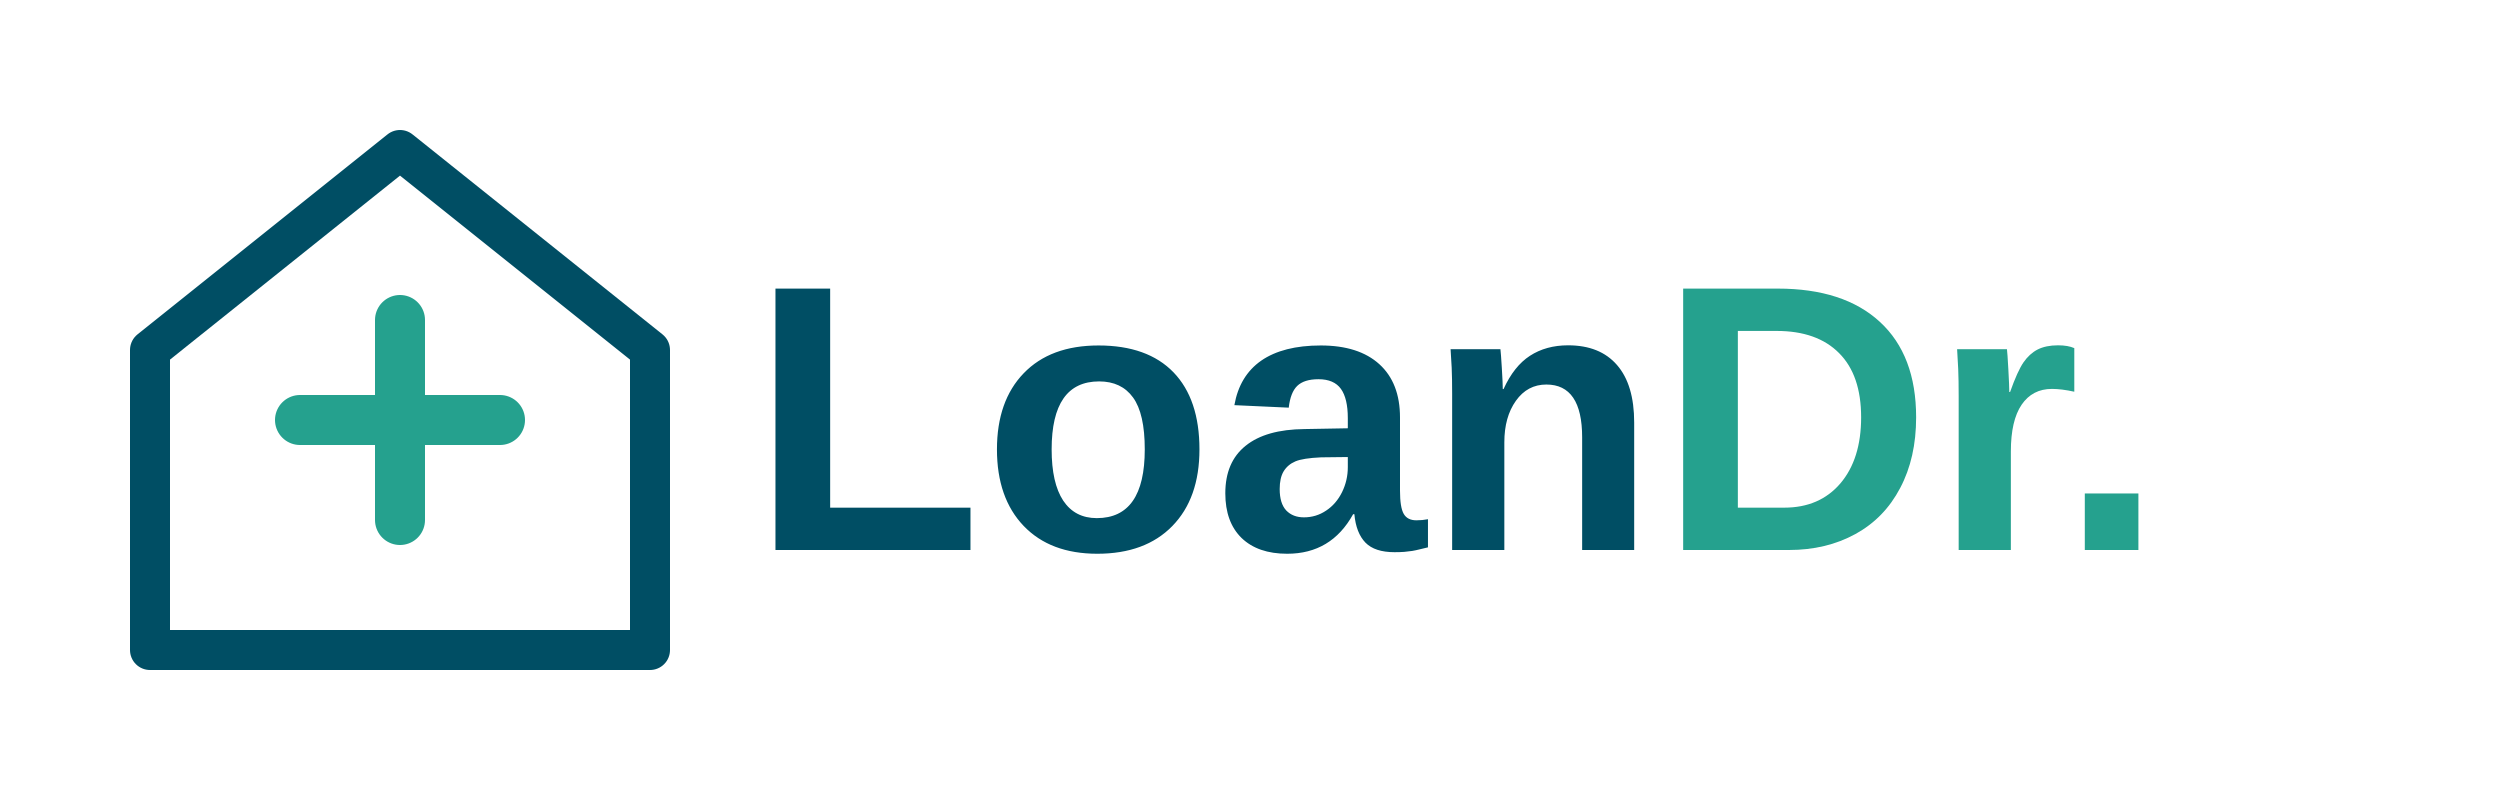
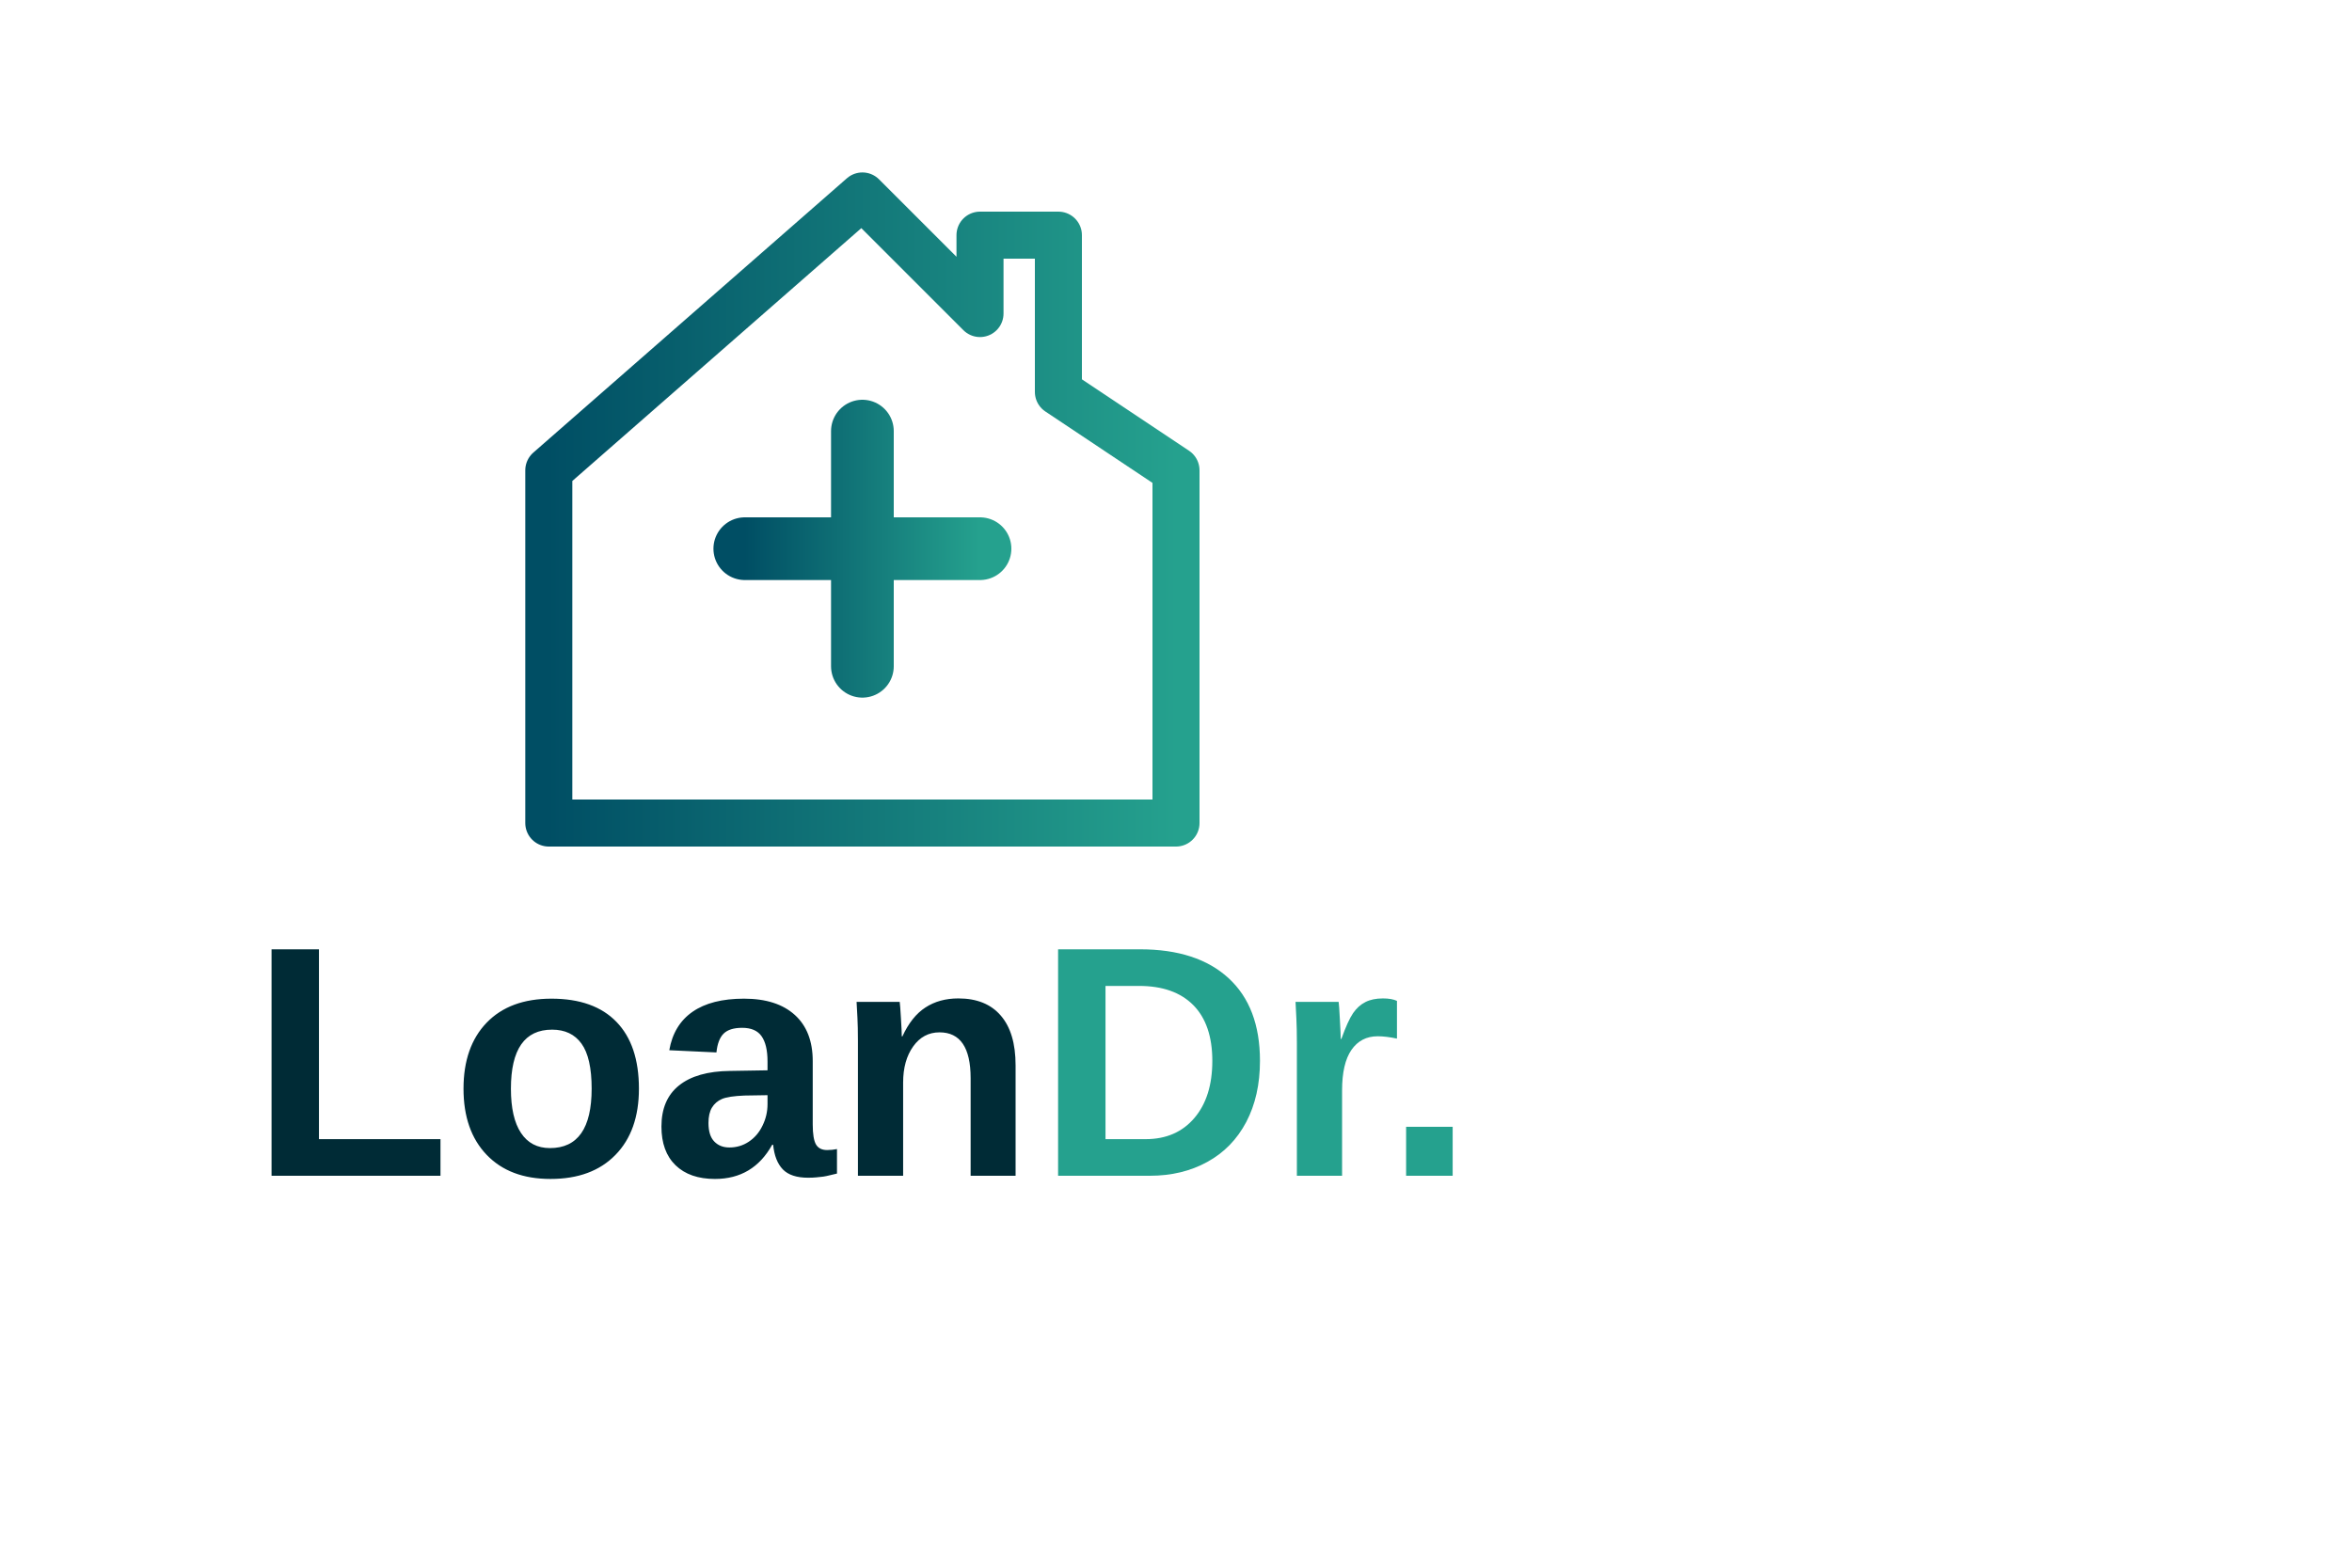
- <svg xmlns="http://www.w3.org/2000/svg" width="250" height="80" viewBox="0 0 250 80" fill="none">
-   <g transform="translate(10, 10)">
-     <path d="M30 5 L5 25 V55 H55 V25 L30 5 Z" stroke="#004e64" stroke-width="4" stroke-linejoin="round" fill="none" />
-     <path d="M30 22 V42 M20 32 H40" stroke="#25a18e" stroke-width="5" stroke-linecap="round" />
-   </g>
-   <text x="75" y="55" font-family="Segoe UI, Arial, sans-serif" font-size="38" font-weight="bold" fill="#004e64">
+ <svg xmlns="http://www.w3.org/2000/svg" width="300" height="200" viewBox="0 0 300 200">
+   <defs>
+     <linearGradient id="logoGradient" x1="0%" y1="0%" x2="100%" y2="0%">
+       <stop offset="0%" style="stop-color:#004e64;stop-opacity:1" />
+       <stop offset="100%" style="stop-color:#25a18e;stop-opacity:1" />
+     </linearGradient>
+   </defs>
+   <path d="M70 60 L110 25 L125 40 V30 H135 V50 L150 60 V105 H70 V60 Z" stroke="url(#logoGradient)" stroke-width="6" fill="none" stroke-linejoin="round" />
+   <path d="M110 55 V85 M95 70 H125" stroke="url(#logoGradient)" stroke-width="8" stroke-linecap="round" />
+   <text x="110" y="150" text-anchor="middle" font-family="Arial, sans-serif" font-size="42" font-weight="900" fill="#002b36">
    Loan<tspan fill="#25a18e">Dr.</tspan>
  </text>
</svg>
